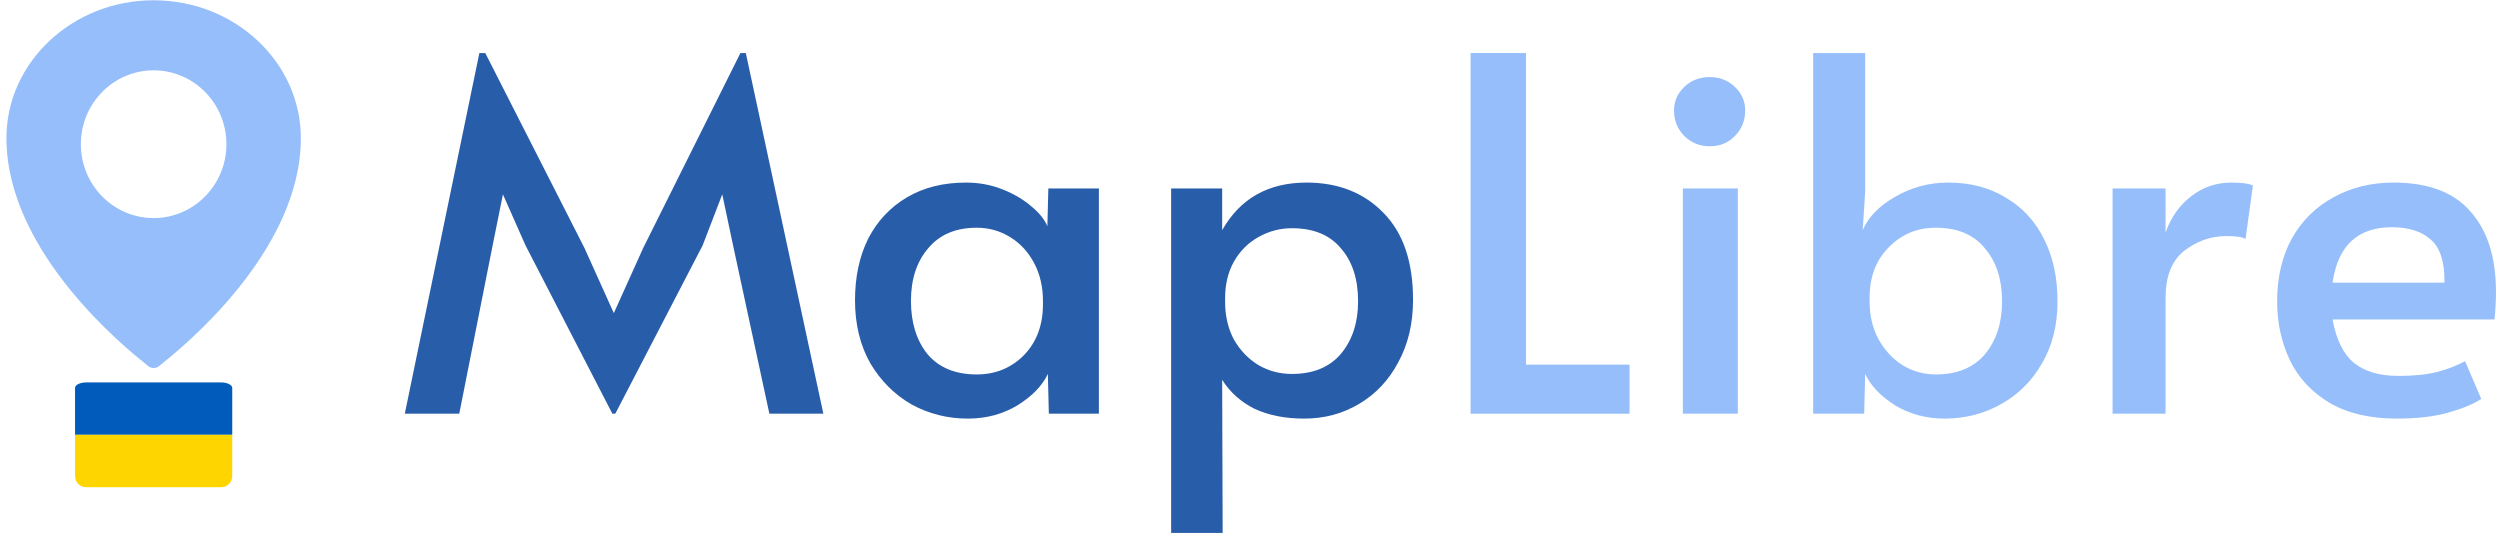
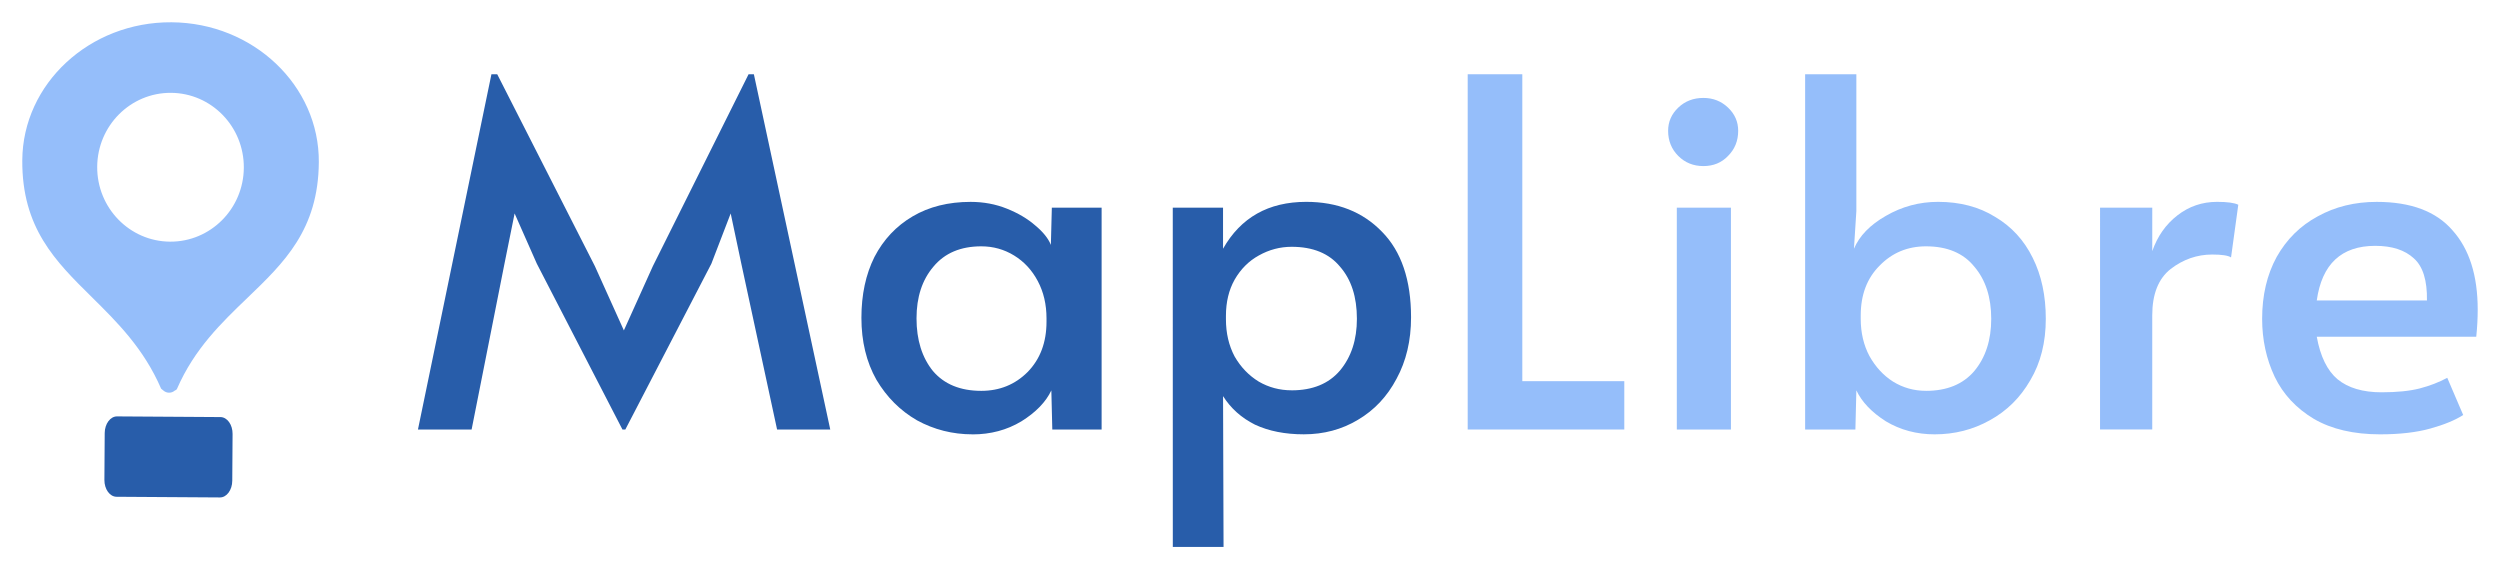
- <svg xmlns="http://www.w3.org/2000/svg" id="maplibre" width="353" height="76" viewBox="0 0 353 76" fill="none" version="1.1">
-   <defs id="defs903" />
-   <path d="M74.201 34.649L71.014 27.443L69.559 34.649L64.848 58.414H57.157L67.688 7.489H68.52L82.515 34.995L86.672 44.21L90.829 34.995L104.548 7.489H105.31L116.257 58.414H108.636L103.509 34.649L101.984 27.443L99.213 34.649L86.88 58.414H86.465L74.201 34.649Z" fill="#285DAA" id="path880" />
-   <path d="M136.664 59.106C133.8 59.106 131.144 58.437 128.696 57.097C126.294 55.712 124.354 53.772 122.876 51.277C121.444 48.737 120.728 45.781 120.728 42.409C120.728 39.083 121.352 36.173 122.599 33.679C123.892 31.185 125.717 29.245 128.072 27.859C130.428 26.473 133.199 25.78 136.387 25.78C138.234 25.78 139.966 26.104 141.583 26.75C143.2 27.397 144.562 28.205 145.671 29.175C146.779 30.099 147.518 31.023 147.888 31.947L148.026 26.612H155.163V58.414H148.096L147.957 52.801C147.172 54.464 145.74 55.942 143.661 57.236C141.583 58.483 139.25 59.106 136.664 59.106ZM137.911 52.871C140.544 52.871 142.761 51.97 144.562 50.169C146.364 48.321 147.264 45.919 147.264 42.963V42.478C147.264 40.492 146.849 38.714 146.017 37.143C145.186 35.573 144.054 34.349 142.622 33.471C141.19 32.593 139.62 32.155 137.911 32.155C134.955 32.155 132.668 33.125 131.052 35.065C129.435 36.958 128.627 39.429 128.627 42.478C128.627 45.573 129.412 48.09 130.982 50.03C132.599 51.924 134.908 52.871 137.911 52.871Z" fill="#285DAA" id="path882" />
-   <path d="M165.364 26.612H172.57V32.501C175.11 28.021 179.082 25.78 184.487 25.78C188.967 25.78 192.593 27.212 195.364 30.076C198.136 32.894 199.521 36.981 199.521 42.34C199.521 45.665 198.829 48.598 197.443 51.139C196.103 53.679 194.256 55.642 191.9 57.028C189.591 58.414 187.004 59.106 184.14 59.106C181.461 59.106 179.129 58.645 177.142 57.721C175.202 56.751 173.678 55.388 172.57 53.633L172.639 75.25H165.364V26.612ZM182.408 52.801C185.41 52.801 187.72 51.855 189.337 49.961C190.953 48.021 191.761 45.55 191.761 42.547C191.761 39.406 190.953 36.912 189.337 35.065C187.766 33.171 185.457 32.224 182.408 32.224C180.745 32.224 179.175 32.64 177.697 33.471C176.265 34.256 175.11 35.411 174.232 36.935C173.401 38.413 172.985 40.145 172.985 42.132V42.617C172.985 44.603 173.401 46.381 174.232 47.952C175.11 49.476 176.265 50.677 177.697 51.554C179.129 52.386 180.699 52.801 182.408 52.801Z" fill="#285DAA" id="path884" />
-   <path d="M207.644 7.489H215.473V51.485H230.093V58.413H207.644V7.489Z" fill="#95BEFA" id="path886" />
-   <path d="M237.62 26.611H245.38V58.413H237.62V26.611ZM241.43 20.653C239.999 20.653 238.798 20.168 237.828 19.198C236.858 18.228 236.373 17.027 236.373 15.595C236.373 14.302 236.858 13.193 237.828 12.269C238.798 11.345 239.999 10.884 241.43 10.884C242.816 10.884 243.994 11.345 244.964 12.269C245.934 13.193 246.419 14.302 246.419 15.595C246.419 17.027 245.934 18.228 244.964 19.198C244.04 20.168 242.862 20.653 241.43 20.653Z" fill="#95BEFA" id="path888" />
-   <path d="M274.585 59.106C271.999 59.106 269.666 58.482 267.588 57.235C265.555 55.942 264.147 54.464 263.361 52.801L263.223 58.413H256.017V7.489H263.361V27.096L263.015 32.501C263.8 30.653 265.324 29.082 267.588 27.789C269.897 26.45 272.391 25.78 275.07 25.78C278.211 25.78 280.937 26.496 283.246 27.928C285.602 29.314 287.403 31.276 288.65 33.817C289.897 36.311 290.521 39.221 290.521 42.547C290.521 45.919 289.782 48.852 288.304 51.346C286.872 53.84 284.932 55.757 282.484 57.097C280.082 58.436 277.449 59.106 274.585 59.106ZM273.338 52.87C276.341 52.87 278.65 51.923 280.267 50.03C281.883 48.09 282.692 45.595 282.692 42.547C282.692 39.452 281.883 36.958 280.267 35.064C278.696 33.124 276.387 32.154 273.338 32.154C270.706 32.154 268.488 33.078 266.687 34.925C264.886 36.727 263.985 39.106 263.985 42.062V42.547C263.985 44.533 264.401 46.311 265.232 47.882C266.11 49.452 267.241 50.676 268.627 51.554C270.059 52.431 271.629 52.87 273.338 52.87Z" fill="#95BEFA" id="path890" />
-   <path d="M298.294 26.611H305.777V32.847C306.516 30.722 307.717 29.013 309.38 27.72C311.042 26.427 312.936 25.78 315.061 25.78C316.539 25.78 317.555 25.919 318.109 26.196L317.07 33.748C316.654 33.471 315.754 33.332 314.368 33.332C312.197 33.332 310.211 34.025 308.41 35.41C306.654 36.796 305.777 39.013 305.777 42.062V58.413H298.294V26.611Z" fill="#95BEFA" id="path892" />
-   <path d="M338.436 59.106C334.648 59.106 331.484 58.367 328.944 56.889C326.403 55.365 324.533 53.355 323.332 50.861C322.131 48.321 321.53 45.549 321.53 42.547C321.53 39.175 322.223 36.219 323.609 33.678C325.041 31.138 327.004 29.198 329.498 27.858C331.992 26.473 334.81 25.78 337.951 25.78C342.847 25.78 346.473 27.142 348.829 29.868C351.231 32.547 352.431 36.334 352.431 41.23C352.431 42.478 352.362 43.771 352.224 45.11H329.36C329.868 47.928 330.861 49.96 332.339 51.208C333.863 52.455 335.965 53.078 338.644 53.078C340.861 53.078 342.685 52.893 344.117 52.524C345.549 52.154 346.866 51.646 348.067 51L350.353 56.335C349.198 57.074 347.628 57.72 345.642 58.275C343.655 58.829 341.254 59.106 338.436 59.106ZM345.157 39.914C345.203 37.05 344.579 35.041 343.286 33.886C341.993 32.685 340.145 32.085 337.743 32.085C332.893 32.085 330.099 34.695 329.36 39.914H345.157Z" fill="#95BEFA" id="path894" />
-   <path fill-rule="evenodd" clip-rule="evenodd" d="M0.909 19.51C0.909 8.774 10.233 0.039 21.695 0.039C33.156 0.039 42.48 8.774 42.48 19.51C42.48 35.643 25.482 49.264 22.811 51.405C22.645 51.538 22.534 51.627 22.486 51.669C22.263 51.864 21.979 51.963 21.695 51.963C21.41 51.963 21.126 51.864 20.903 51.669C20.855 51.627 20.744 51.538 20.578 51.405C17.908 49.265 0.909 35.644 0.909 19.51ZM21.694 30.792C27.37 30.792 31.971 26.122 31.971 20.361C31.971 14.6 27.37 9.93 21.694 9.93C16.019 9.93 11.418 14.6 11.418 20.361C11.418 26.122 16.019 30.792 21.694 30.792Z" fill="#95BEFA" id="path896" />
-   <path style="fill:#005bbb;stroke-width:1" d="m 12.166,53.998 a 1.57,0.785 0 0 0 -1.57,0.785 v 6.613 h 22.197 v -6.613 a 1.57,0.785 0 0 0 -1.57,-0.785 z" id="rect957" />
-   <path style="fill:#ffd500;stroke-width:1" d="M 10.596 61.396 L 10.596 67.227 A 1.57 1.57 0 0 0 12.166 68.797 A 1.57 1.57 0 0 0 12.184 68.795 L 12.184 68.797 L 31.223 68.797 A 1.57 1.57 0 0 0 32.793 67.227 L 32.793 61.396 L 10.596 61.396 z " id="rect959" />
+ <svg xmlns="http://www.w3.org/2000/svg" id="maplibre" width="112.147" height="25.535" viewBox="0 0 112.147 25.535" version="1.1" style="fill:none">
+   <defs id="defs25" />
+   <path d="m 24.082,11.83 -0.997,-2.255 -0.455,2.255 -1.474,7.437 h -2.407 l 3.296,-15.936 h 0.26 l 4.38,8.607 1.301,2.884 1.301,-2.884 4.293,-8.607 h 0.238 l 3.426,15.936 h -2.385 l -1.604,-7.437 -0.477,-2.255 -0.867,2.255 -3.859,7.437 h -0.13 z" id="path2" style="fill:#285daa" />
+   <path d="m 43.628,19.484 c -0.896,0 -1.727,-0.21 -2.493,-0.629 -0.752,-0.434 -1.359,-1.041 -1.821,-1.821 -0.448,-0.795 -0.672,-1.72 -0.672,-2.775 0,-1.041 0.195,-1.951 0.585,-2.732 0.405,-0.781 0.976,-1.388 1.713,-1.821 0.737,-0.434 1.604,-0.65 2.602,-0.65 0.578,0 1.12,0.101 1.626,0.304 0.506,0.202 0.932,0.455 1.279,0.759 0.347,0.289 0.578,0.578 0.694,0.867 l 0.043,-1.669 h 2.233 v 9.952 h -2.212 l -0.043,-1.756 c -0.246,0.52 -0.694,0.983 -1.344,1.388 -0.65,0.39 -1.38,0.585 -2.19,0.585 z m 0.39,-1.951 c 0.824,0 1.518,-0.282 2.081,-0.846 0.564,-0.578 0.846,-1.33 0.846,-2.255 v -0.152 c 0,-0.622 -0.13,-1.178 -0.39,-1.669 -0.26,-0.491 -0.614,-0.874 -1.062,-1.149 -0.448,-0.275 -0.94,-0.412 -1.474,-0.412 -0.925,0 -1.641,0.303 -2.146,0.911 -0.506,0.593 -0.759,1.366 -0.759,2.32 0,0.968 0.246,1.756 0.737,2.363 0.506,0.593 1.229,0.889 2.168,0.889 z" id="path4" style="fill:#285daa" />
+   <path d="m 52.609,9.315 h 2.255 v 1.843 c 0.795,-1.402 2.038,-2.103 3.729,-2.103 1.402,0 2.537,0.448 3.404,1.344 0.867,0.882 1.301,2.161 1.301,3.838 0,1.041 -0.217,1.958 -0.65,2.753 -0.419,0.795 -0.997,1.409 -1.734,1.843 -0.723,0.434 -1.532,0.65 -2.428,0.65 -0.838,0 -1.568,-0.144 -2.19,-0.434 -0.607,-0.304 -1.084,-0.73 -1.431,-1.279 l 0.022,6.764 h -2.276 z m 5.333,8.195 c 0.94,0 1.662,-0.296 2.168,-0.889 0.506,-0.607 0.759,-1.38 0.759,-2.32 0,-0.983 -0.253,-1.763 -0.759,-2.341 -0.491,-0.593 -1.214,-0.889 -2.168,-0.889 -0.52,0 -1.012,0.13 -1.474,0.39 -0.448,0.246 -0.809,0.607 -1.084,1.084 -0.26,0.463 -0.39,1.004 -0.39,1.626 v 0.152 c 0,0.622 0.13,1.178 0.39,1.669 0.275,0.477 0.636,0.853 1.084,1.127 0.448,0.26 0.94,0.39 1.474,0.39 z" id="path6" style="fill:#285daa" />
+   <path d="m 65.839,3.331 h 2.45 V 17.099 h 4.575 v 2.168 h -7.025 z" id="path8" style="fill:#95befa" />
+   <path d="m 75.22,9.315 h 2.428 v 9.952 h -2.428 z m 1.192,-1.865 c -0.448,0 -0.824,-0.152 -1.127,-0.455 -0.303,-0.304 -0.455,-0.679 -0.455,-1.127 0,-0.405 0.152,-0.752 0.455,-1.041 0.303,-0.289 0.679,-0.434 1.127,-0.434 0.434,0 0.802,0.145 1.106,0.434 0.304,0.289 0.455,0.636 0.455,1.041 0,0.448 -0.152,0.824 -0.455,1.127 -0.289,0.304 -0.658,0.455 -1.106,0.455 z" id="path10" style="fill:#95befa" />
+   <path d="m 86.787,19.484 c -0.809,0 -1.539,-0.195 -2.19,-0.585 -0.636,-0.405 -1.077,-0.867 -1.323,-1.388 l -0.043,1.756 h -2.255 V 3.331 h 2.298 v 6.136 l -0.108,1.691 c 0.246,-0.578 0.723,-1.07 1.431,-1.474 0.723,-0.419 1.503,-0.629 2.341,-0.629 0.983,0 1.836,0.224 2.558,0.672 0.737,0.434 1.301,1.048 1.691,1.843 0.39,0.78 0.585,1.691 0.585,2.732 0,1.055 -0.231,1.973 -0.694,2.753 -0.448,0.78 -1.055,1.38 -1.821,1.8 -0.752,0.419 -1.575,0.629 -2.472,0.629 z m -0.39,-1.951 c 0.94,0 1.662,-0.296 2.168,-0.889 0.506,-0.607 0.759,-1.388 0.759,-2.342 0,-0.968 -0.253,-1.749 -0.759,-2.341 -0.491,-0.607 -1.214,-0.911 -2.168,-0.911 -0.824,0 -1.518,0.289 -2.081,0.867 -0.564,0.564 -0.846,1.308 -0.846,2.233 v 0.152 c 0,0.622 0.13,1.178 0.39,1.669 0.275,0.491 0.629,0.874 1.062,1.149 0.448,0.275 0.94,0.412 1.474,0.412 z" id="path12" style="fill:#95befa" />
+   <path d="m 94.206,9.315 h 2.342 v 1.951 c 0.231,-0.665 0.607,-1.2 1.127,-1.604 0.52,-0.405 1.113,-0.607 1.778,-0.607 0.463,0 0.78,0.043 0.954,0.13 l -0.325,2.363 c -0.13,-0.087 -0.412,-0.13 -0.846,-0.13 -0.679,0 -1.301,0.217 -1.865,0.65 -0.549,0.434 -0.824,1.127 -0.824,2.081 v 5.117 h -2.342 z" id="path14" style="fill:#95befa" />
+   <path d="m 106.767,19.484 c -1.185,0 -2.175,-0.231 -2.97,-0.694 -0.795,-0.477 -1.38,-1.106 -1.756,-1.886 -0.376,-0.795 -0.564,-1.662 -0.564,-2.602 0,-1.055 0.217,-1.98 0.651,-2.775 0.448,-0.795 1.062,-1.402 1.842,-1.821 0.781,-0.434 1.663,-0.65 2.646,-0.65 1.532,0 2.666,0.426 3.403,1.279 0.752,0.838 1.128,2.024 1.128,3.556 0,0.39 -0.022,0.795 -0.065,1.214 h -7.155 c 0.159,0.882 0.47,1.518 0.932,1.908 0.477,0.39 1.135,0.585 1.973,0.585 0.694,0 1.265,-0.058 1.713,-0.173 0.448,-0.116 0.86,-0.275 1.236,-0.477 l 0.715,1.669 c -0.361,0.231 -0.852,0.434 -1.474,0.607 -0.621,0.173 -1.373,0.26 -2.255,0.26 z m 2.103,-6.006 c 0.015,-0.896 -0.18,-1.525 -0.585,-1.886 -0.405,-0.376 -0.983,-0.564 -1.734,-0.564 -1.518,0 -2.393,0.817 -2.624,2.45 z" id="path16" style="fill:#95befa" />
+   <g id="g849" transform="matrix(1.261482,0,0,1.261482,-15.81587,34.26732)" style="stroke-width:0.793">
+     <path id="path6-6" d="m 18.635,-26.372 c -2.907,-0.019 -5.287,2.182 -5.305,4.905 -0.016,2.411 1.177,3.589 2.468,4.864 0.9,0.889 1.848,1.825 2.469,3.26 0.042,0.034 0.07,0.057 0.082,0.067 a 0.304,0.304 0 0 0 0.2,0.076 0.305,0.305 0 0 0 0.201,-0.073 c 0.003,-0.003 0.009,-0.005 0.017,-0.009 0.02,-0.009 0.051,-0.022 0.066,-0.058 0.618,-1.421 1.58,-2.345 2.498,-3.227 1.308,-1.256 2.528,-2.427 2.544,-4.832 0.018,-2.723 -2.333,-4.955 -5.24,-4.973 z m -0.051,7.801 c 1.44,0.009 2.614,-1.168 2.624,-2.629 0.009,-1.461 -1.15,-2.654 -2.59,-2.663 -1.44,-0.009 -2.614,1.168 -2.624,2.629 -0.009,1.461 1.15,2.654 2.59,2.663 z" style="clip-rule:evenodd;fill:#95befa;fill-opacity:1;fill-rule:evenodd;stroke-width:0.793" />
+     <path id="path8-2" d="m 16.7,-12.357 c -0.24,-0.002 -0.437,0.264 -0.439,0.593 l -0.011,1.666 c -0.002,0.329 0.191,0.597 0.431,0.599 l 3.677,0.024 c 0.24,0.002 0.437,-0.264 0.439,-0.593 l 0.011,-1.666 c 0.002,-0.329 -0.191,-0.597 -0.431,-0.599 z" style="clip-rule:evenodd;fill:#285daa;fill-opacity:1;fill-rule:evenodd;stroke-width:0.793" />
+   </g>
</svg>
